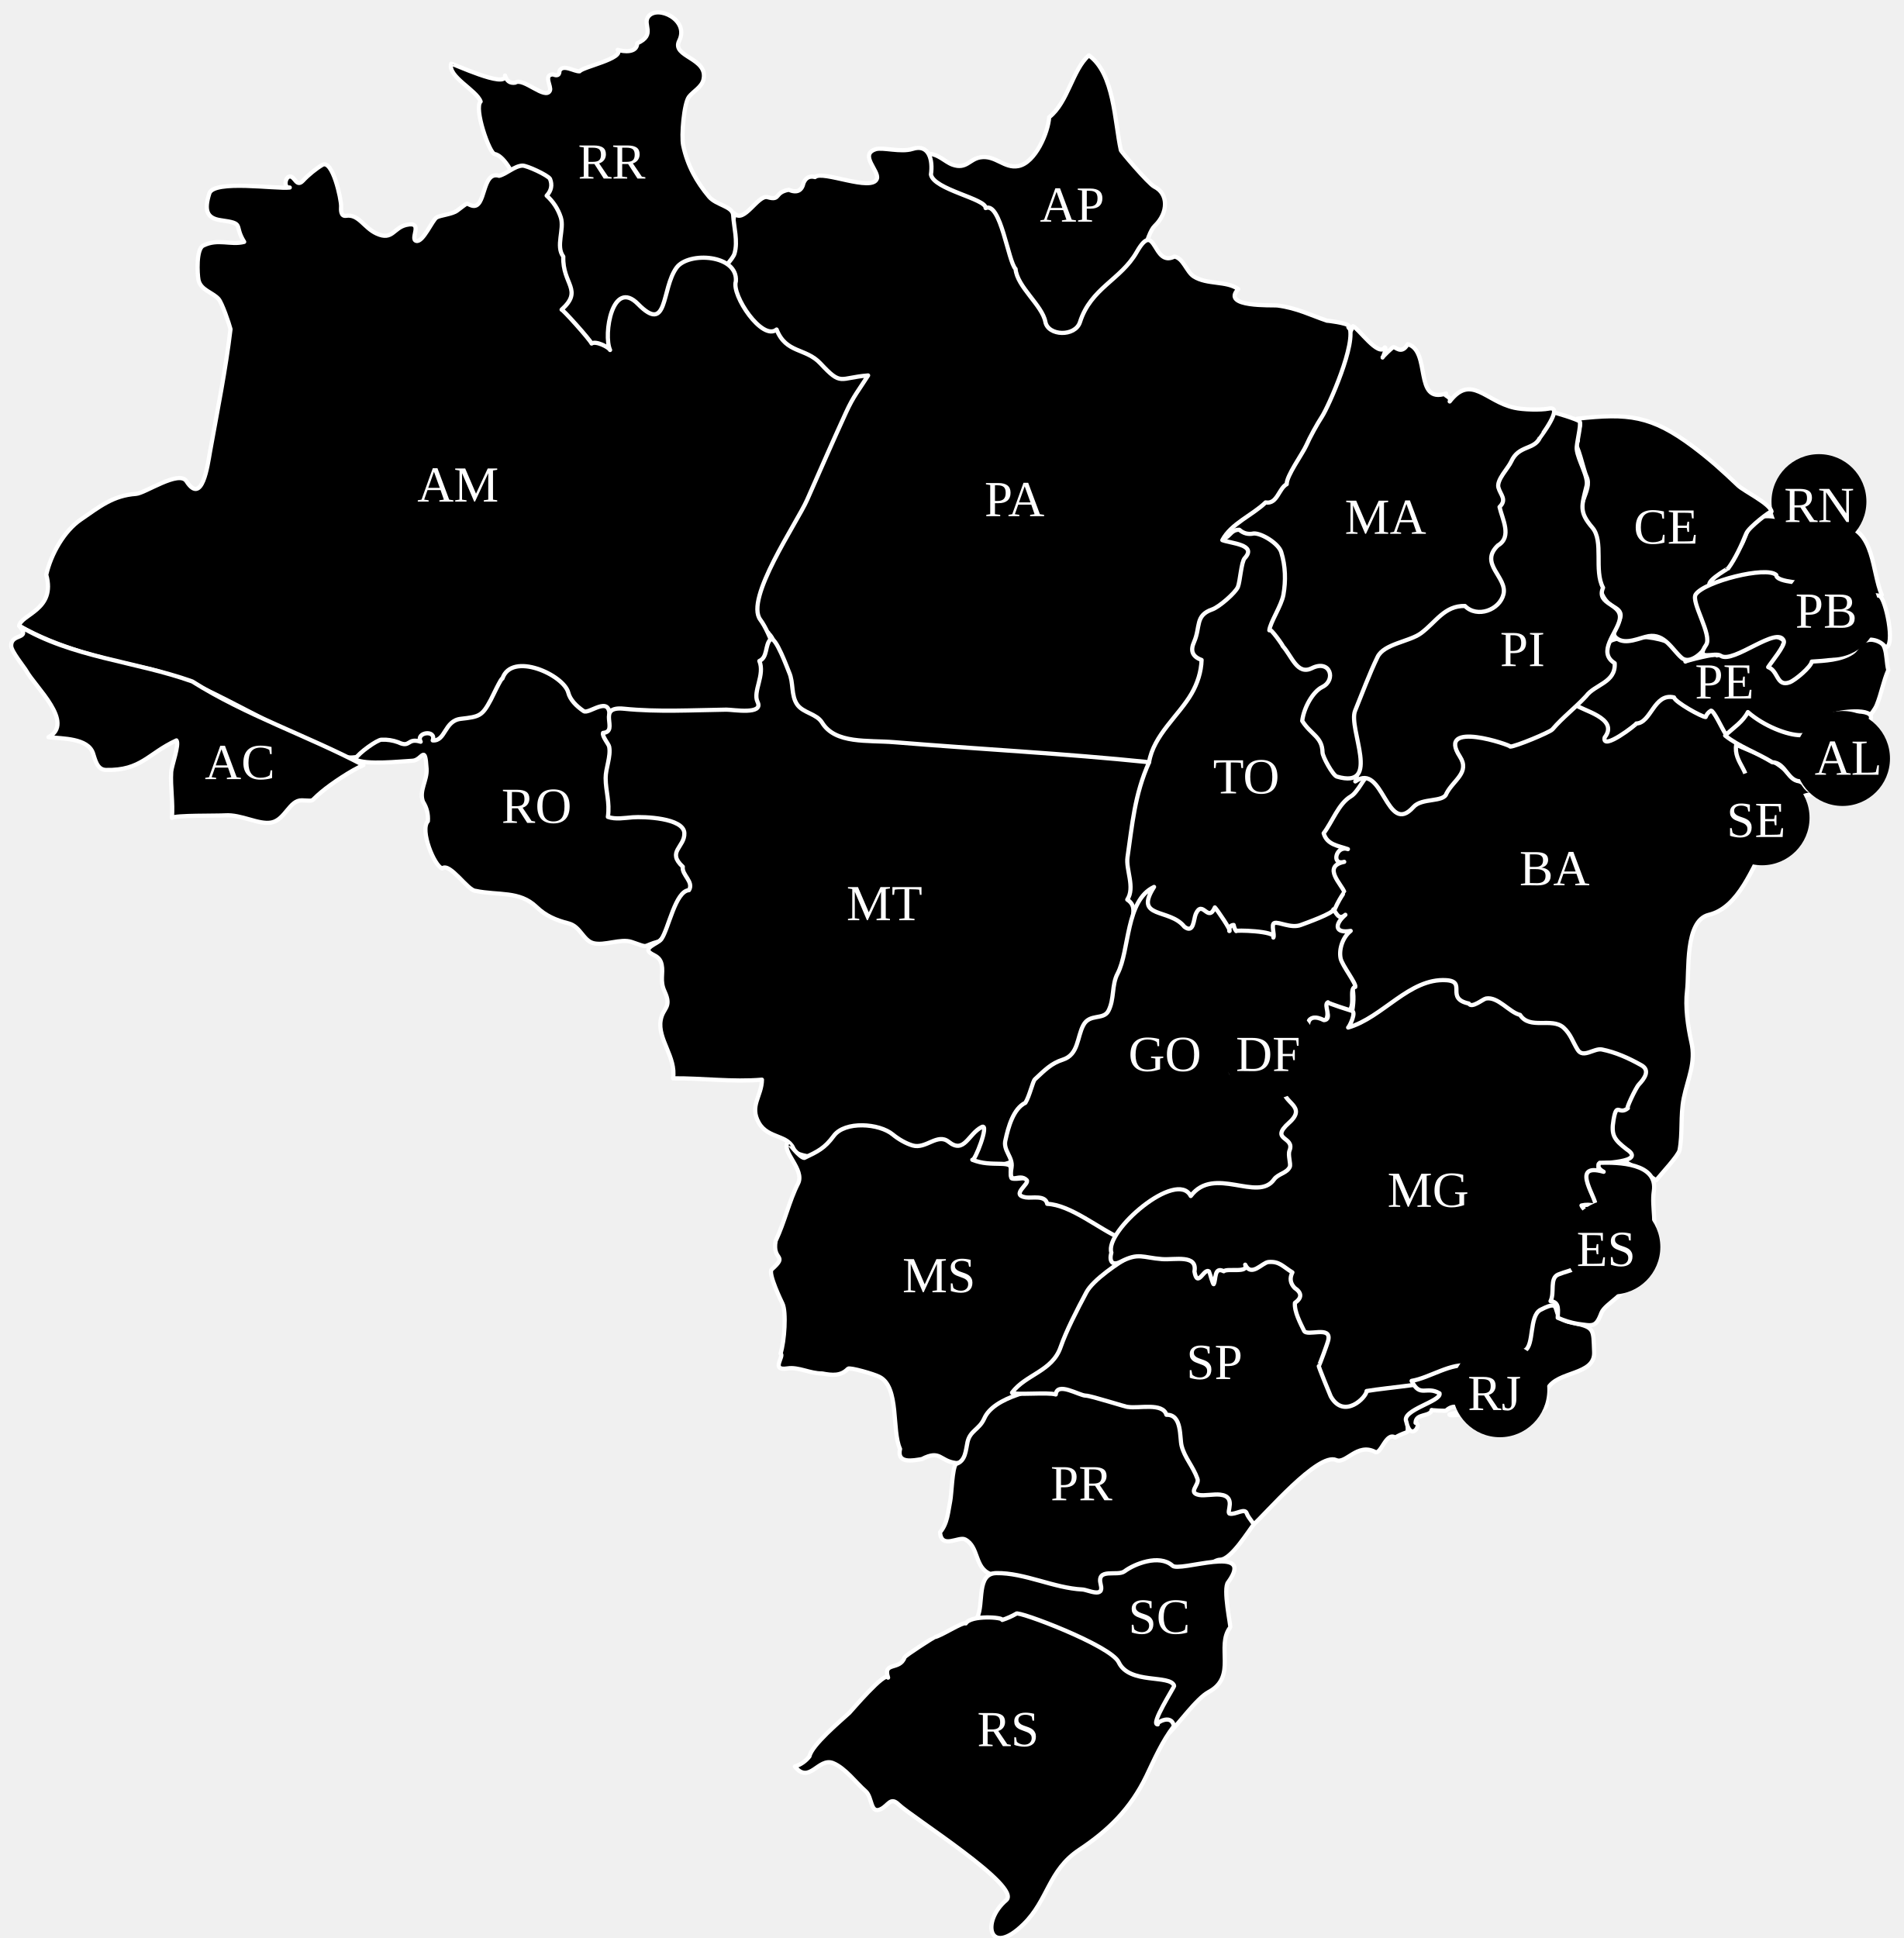
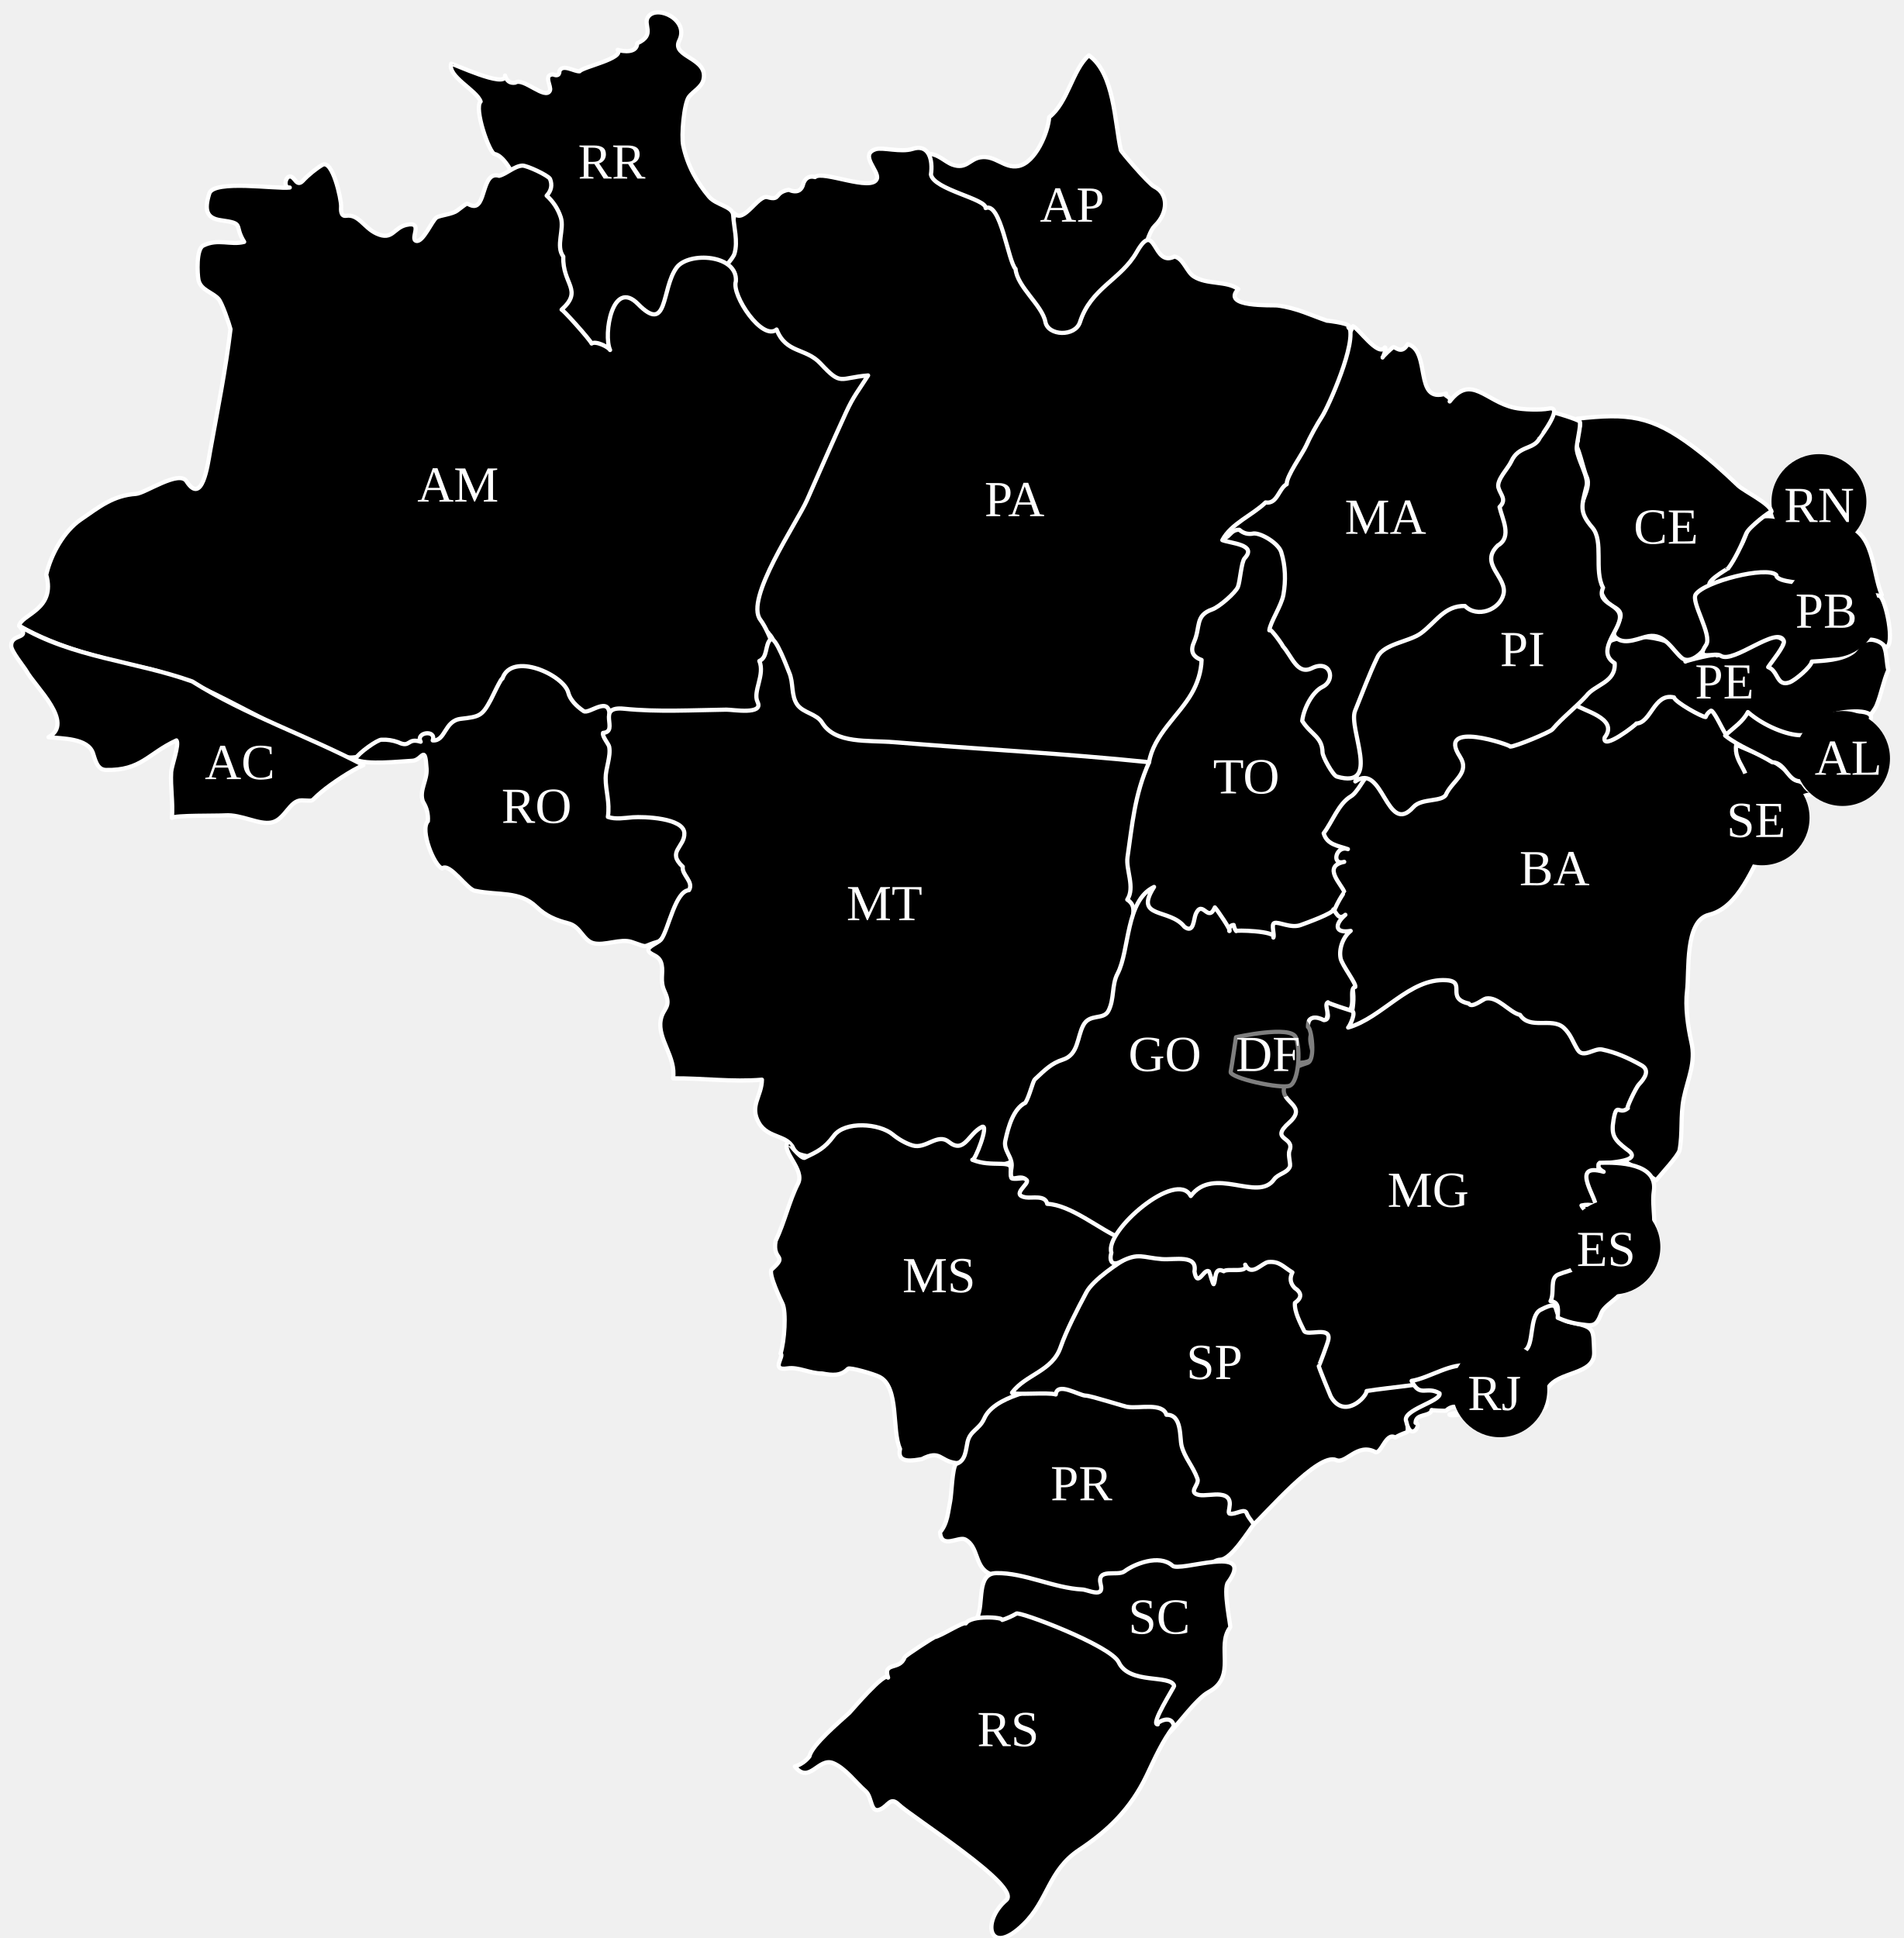
<svg xmlns="http://www.w3.org/2000/svg" id="svg-map" x="0px" y="0px" width="550px" height="560px" viewBox="0 0 450 460" enable-background="new 0 0 450 460" xml:space="preserve">
  <g>
    <a id="TO">
      <path id="Tocantins" stroke="#FFFFFF" stroke-width="1" stroke-linecap="round" stroke-linejoin="round" d="M289.558,235.641 c16.104,0.575,44.973-31.647,44.835-45.259c-0.136-13.612-17.227-58.446-22.349-66.088c-5.122-7.628-37.905,2.506-37.905,2.506 S234.852,233.695,289.558,235.641z" />
      <text transform="matrix(1 0 0 1 287.0137 188.3208)" fill="#FFFFFF">TO</text>
    </a>
    <a id="BA">
      <path stroke="#FFFFFF" stroke-width="1" stroke-linecap="round" stroke-linejoin="round" d="M313.276,197.775 c2.084-2.739,3.506-7.012,6.464-8.764c1.641-0.973,3.232-4.684,4.271-5.163c2.304-1.014,12.161-25.143,20.706-22.513 c1.095,0.342,29.881,3.478,32.153,7.532c2.246-0.506,17.582-8.804,25.829-4.999c9.172,4.246,11.225,20.679,11.2,20.843 c0.107,0.328-0.823,5.765-0.985,5.929c-1.15,1-5.258-0.807-4.22,2.138c1.317,3.751,5.094,10.583,9.97,6.613 c-3.669,6.574-6.846,16.022-13.966,17.747c-5.808,1.411-4.605,13.421-5.178,18.037c-0.465,3.75,0.192,8.448,1.014,12.117 c1.148,4.959-0.821,8.6-1.808,13.42c-0.822,4.162-0.219,8.299-0.987,12.297c-0.271,1.286-4.407,5.723-5.559,7.148 c-1.616-1.426-63.952-37.248-73.1-36.265c1.149-3.738,2.438-9.559-0.741-12.723c-8.625-8.572-0.135-19.335-0.162-19.432 c-0.546-1.725-5.396-6.079-0.026-7.175c-3.175,0.959-1.944-4.027,0.875-3.012C316.726,200.733,314.044,200.527,313.276,197.775z" />
      <text transform="matrix(1 0 0 1 359.7324 210.1221)" fill="#FFFFFF">BA</text>
    </a>
    <a id="SE">
      <path stroke="#FFFFFF" stroke-width="1" stroke-linecap="round" stroke-linejoin="round" d="M408.561,191.735 c0.521-1.505,2.465-0.725,3.533-0.794c2.273-0.164,0.494-2.738,1.095-3.778c2.026-3.793-2.738-5.999-1.998-10.408 c4.024,1.931,9.448,3.397,12.408,6.89c1.343,1.533,5.504,2.656,5.832,4.847c-6.822,0.384-6.901,8.819-11.942,11.572 C413.545,202.212,407.055,193.721,408.561,191.735z" />
      <path class="circle" d="M417.324,182.854c6.214,0,11.266,5.035,11.266,11.262c0,6.208-5.052,11.261-11.266,11.261 c-6.238,0-11.258-5.053-11.258-11.261C406.063,187.89,411.084,182.854,417.324,182.854z" />
      <text transform="matrix(1 0 0 1 408.9121 198.6689)" fill="#FFFFFF">SE</text>
    </a>
    <a id="PE">
      <path stroke="#FFFFFF" stroke-width="1" stroke-linecap="round" stroke-linejoin="round" d="M373.011,167.238 c2.709-0.795,6.218-14.106,8.325-15.106c4.136-1.986,17.255-1.437,17.8,4.903c-0.437-0.068,8.189-2.273,7.479-1.466 c1.7-0.711,10.518-4.723,12.599-4.82c0.274-0.013,4.603,0.905,3.068,2.315c-0.464,0.439,4.219,3.698,10.789,3.45 c4.66-0.176,5.179-3.436,8.627-4.409c5.89-1.67,4.737,3.698,5.589,6.943c-1.182,2.684-1.646,5.586-2.74,8.285 c-1.533,3.792-9.804,9.791-13.39,12.119c-7.287,4.778-21.802-4.067-22.762-5.67c-0.602-0.985-2.55-5.121-3.178-5.107 c-0.629,0.356-1.04,0.861-1.287,1.519c-0.904-0.013-7.256-3.533-7.502-4.655c-4.769-1.151-5.425,6.108-8.957,6.19 c0.219,0.108-8.244,6.681-7.506,3.314C383.556,170.4,374.241,168.566,373.011,167.238z" />
      <text transform="matrix(1 0 0 1 401.3984 165.8003)" fill="#FFFFFF">PE</text>
    </a>
    <a id="AL">
      <path stroke="#FFFFFF" stroke-width="1" stroke-linecap="round" stroke-linejoin="round" d="M413.953,169.018 c3.78,3.313,9.424,5.505,12.547,5.491c3.229-0.013,5.009-3.328,7.421-4.794c1.177-0.712,10.297-1.93,9.174,1.042 c-1.807,4.848-7.122,8.585-10.024,12.789c-2.792,2-3.423,7.093-6.354,1.864c-3.259,0.424-3.722-4.424-6.957-4.477 c-3.668-2.261-7.998-3.769-11.201-6.342C410.615,172.646,412.751,171.359,413.953,169.018z" />
      <path class="circle" d="M436.423,168.763c6.236,0,11.258,5.054,11.258,11.278c0,6.207-5.02,11.259-11.258,11.259 c-6.241,0-11.263-5.052-11.263-11.259C425.16,173.816,430.182,168.763,436.423,168.763z" />
      <text transform="matrix(1 0 0 1 429.7891 183.895)" fill="#FFFFFF">AL</text>
    </a>
    <a id="RN">
      <path stroke="#FFFFFF" stroke-width="1" stroke-linecap="round" stroke-linejoin="round" d="M404.698,138.795 c2.383-4.027,6.574-6.123,8.49-11.149c1.973-5.107,3.834-5.818,8.764-4.642c5.041,1.207,9.339,0.837,14.57,1.671 c7.534,1.193,6.848,10.968,9.206,16.516c-1.919,1.096-13.972,0.521-15.064-1.657c-1.041-2.067-2.904,7.107-5.094,7.3 c1.532-5.847-12.654,1.78-5.424-8.683c2.545-3.67-6.302-0.808-6.711,0.725C410.121,144.013,407.217,139.151,404.698,138.795z" />
      <path class="circle" d="M430.827,107.798c6.241,0,11.261,5.039,11.261,11.261c0,6.224-5.02,11.261-11.261,11.261 c-6.209,0-11.26-5.037-11.26-11.261C419.567,112.837,424.618,107.798,430.827,107.798z" />
      <text transform="matrix(1 0 0 1 422.541 123.9009)" fill="#FFFFFF">RN</text>
    </a>
    <a id="CE">
      <path stroke="#FFFFFF" stroke-width="1" stroke-linecap="round" stroke-linejoin="round" d="M372.379,104.409 c0.437-1.368,2.961-3.627,1.043-5.025c12.106-1.328,17.581-0.849,27.66,6.723c4.026,3.054,6.822,5.574,10.571,9.147 c1.317,1.273,7.614,4.313,7.914,6.164c-0.054-0.316-5.396,3.696-5.997,5.217c-1.066,2.684-2.659,6.093-4.3,8.298 c0.025-0.055-6.903,3.957-3.532,4.217c-4.41,3.821-1.015,8.135-0.797,11.517c0.196,2.767-4.38,7.587-6.765,5.422 c-2.244-1.999-3.998-5.711-7.779-5.094c-1.998,0.329-5.476,2.189-7.612,0.479c-2.52-2.054,3.669-5.162-0.545-7.354 c-6.987-3.615-1.264-15.393-6.684-20.239c-3.504-3.136,1.753-7.313,0.109-10.749C374.952,111.68,373.694,105.244,372.379,104.409 C373.035,102.314,374.815,105.971,372.379,104.409z" />
      <text transform="matrix(1 0 0 1 386.8379 129.0347)" fill="#FFFFFF">CE</text>
    </a>
    <a id="PI">
      <path stroke="#FFFFFF" stroke-width="1" stroke-linecap="round" stroke-linejoin="round" d="M320.781,185.478 c2.465-5.149-7.505-20.801-7.505-20.801s47.354-65.868,54.285-66.841c0.299-0.042,6.243,1.768,6.463,2.219 c0.438,0.863-0.821,5.244-0.685,6.587c0.275,2.629,2.879,6.587,2.328,8.684c-1.15,4.736-1.863,6.134,1.369,9.901 c2.794,3.245,0.325,10.16,2.544,14.269c-1.778,4.23,4.768,3.656,3.943,7.613c-0.655,3.163-5.424,7.655-1.176,10.312 c0.274,4.642-4.685,4.983-6.79,7.818c-2.631,2.835-5.535,5.013-7.999,7.888c-0.55,0.671-8.821,4.096-9.998,4.082 c0.302-0.301-17.665-6.449-11.967,2.354c2.463,3.808-1.505,5.56-3.177,8.778c-0.633,2.164-5.836,0.958-7.836,3.205 C328.176,198.748,327.409,180.727,320.781,185.478z" />
      <text transform="matrix(1 0 0 1 355.127 158.1045)" fill="#FFFFFF">PI</text>
    </a>
    <a id="MA">
      <path stroke="#FFFFFF" stroke-width="1" stroke-linecap="round" stroke-linejoin="round" d="M288.845,127.827 c4.108-2.726,31.195-48.985,31.386-50.395c1.235,0.397,6.084,7.435,7.562,5.025c0.493,0.013-0.328,2.15-0.547,2.396 c-0.054-0.135,2.189-2.286,2.52-2.436c0.521-0.233,1.948,1.903,3.451-0.726c5.642,1.575,1.314,14.31,9.121,11.694 c-1.147,0.384,1.452,0.74,0.848,1.905c5.095-6.587,8.488-0.027,15.337,1.491c2.025,0.466,6.243,0.575,8.162,0.207 c3.808-0.823-2.082,6.847-2.082,6.887c-1.369,2.986-5.041,1.713-6.818,5.683c-0.684,1.549-3.506,4.327-3.042,6.148 c0.494,1.781,2.081,2.863,0.274,4.629c0.603,2.793,3.066,7.109-0.385,9.12c-4.601,4.383,2.304,7.52,1.316,11.598 c-0.9,3.726-6.244,5.725-9.147,2.78c-4.847-0.11-6.872,3.821-10.406,6.45c-2.74,2.041-8.793,2.493-10.327,5.642 c-1.918,3.929-3.699,8.763-5.341,12.79c-1.699,4.204,6.383,18.762-4.328,15.611c-0.932-0.273-3.396-4.725-3.396-5.738 c-0.081-3.739-2.738-4.176-4.821-7.477c0.356-3.025,2.466-6.929,4.766-8.052c3.342-1.63,1.919-6.629-2.466-4.465 c-3.505,1.726-4.709-2.794-6.958-5.287c0.548,0.59-3.064-4.696-3.146-3.697c0.19-1.89,2.876-5.833,3.341-8.448 c0.575-3.259,0.52-6.764-0.521-10.105c-0.63-2.068-4.656-4.521-6.518-4.437c-1.289,0.287-2.443,0-3.427-0.878 C290.983,125.675,290.983,128.044,288.845,127.827z" />
      <text transform="matrix(1 0 0 1 318.2754 126.7036)" fill="#FFFFFF">MA</text>
    </a>
    <a id="AP">
      <path stroke="#FFFFFF" stroke-width="1" stroke-linecap="round" stroke-linejoin="round" d="M225.198,39.089 c3.274,1.165,3.985-1.315,6.572-1.74c3.616-0.603,5.683,2.725,9.037,2.067c4.055-0.78,7.093-8.025,7.314-11.598 c4.492-3.534,5.503-11.258,9.42-14.68c6.055,4.258,6.11,15.788,7.589,22.485c-0.164,0.083,6.57,7.998,7.944,8.682 c3.396,1.657,3.366,6.203,0.078,9.34c-3.777,3.587-7.449,34.275-7.449,34.275h-46.489c0,0,0.932-50.366,0-51.449 C221.814,36.458,223.334,38.417,225.198,39.089z" />
      <text transform="matrix(1 0 0 1 245.9023 52.6099)" fill="#FFFFFF">AP</text>
    </a>
    <a id="PA">
      <path stroke="#FFFFFF" stroke-width="1" stroke-linecap="round" stroke-linejoin="round" d="M173.378,50.619 c2.259,2.63,5.629-4.478,7.901-3.82c3.19,0.918,1.478-1.108,5.026-1.752c1.931,0.806,3.096,0.273,3.519-1.631 c0.535-1.26,1.453-1.726,2.725-1.384c1.768-1.684,13.558,3.603,14.68,0.384c0.629-1.821-4.287-5.709-0.302-6.997 c1.643-0.533,6.012,0.808,8.75-0.068c3.986-1.288,4.876,2.684,4.382,6.066c0.631,3.587,13.145,5.766,12.982,7.97 c3.589-1.518,5.354,12.763,7.105,14.447c0.357,4.26,6.304,8.585,7.07,12.544c0.628,3.396,7.065,3.616,8.213,0.095 c2.578-8.133,9.696-10.022,13.475-16.651c4.603-8.038,3.725,3.752,8.955,1.067c2.11,0.411,2.876,3.629,4.574,4.724 c3.18,2.027,7.779,0.974,10.572,3.013c-4.192,4.382,8.188,3.752,9.231,3.875c4.682,0.575,8.104,2.383,11.855,3.629 c-0.164-0.069,4.792,0.52,5.178,1.245c2.026,3.767-4.904,19.214-6.382,21.486c-1.121,1.713-2.932,4.985-3.727,6.834 c-0.902,2.026-4.764,7.313-4.655,9.229c-1.888,0.972-2.248,4.835-5.012,4.328c-3.096,3.026-8.187,4.999-10.27,8.956 c2.057,0.781,8.325,1.041,5.311,4.272c-0.821,0.877-1.094,5.533-1.615,6.833c-0.575,1.384-4.464,4.779-6.108,5.34 c-4.107,1.426-2.736,4.135-4.271,7.655c-0.933,2.054-0.546,3.491,1.756,4.339c-0.083,2.835-0.988,5.575-2.385,7.998 c-3.041,5.245-9.009,9.818-10.079,16.27c-3.261,3.408-87.066-1.22-87.464-2.644c-1.423-5.012,1.508-24.006-2.808-27.88 c-0.19-2.082-29.893-6.299-30.714-8.081C150.016,140.479,173.173,58.561,173.378,50.619z M319.139,77.664 C319.302,76.912,319.74,78.76,319.139,77.664z" />
      <text transform="matrix(1 0 0 1 232.7725 122.5137)" fill="#FFFFFF">PA</text>
    </a>
    <a id="RR">
      <path stroke="#FFFFFF" stroke-width="1" stroke-linecap="round" stroke-linejoin="round" d="M113.18,24.107 c-0.972-2.753-7.861-5.889-6.999-8.984c0.068-0.232,13.229,6.053,12.79,2.808c0.398,1.329,1.219,1.889,2.439,1.685 c1.889-1.301,7.148,4.204,8.216,1.889c0.438-0.959-1.657-3.753,0.74-3.848c1.026,0.438,1.534,0.164,1.52-0.822 c0.835-1.752,3.575,0.219,4.793,0.083c0.767-1.056,10.625-3.026,9.037-5.094c1.37,0.438,4.574,0.808,4.63-1.547 c4.546-2.054,1.15-4.409,2.644-6.354c2.177-2.82,9.791,0.809,7.327,5.738c-1.972,3.93,7.121,4.027,5.724,9.366 c-0.452,1.686-2.479,2.724-3.423,3.971c-1.179,1.546-1.836,9.243-1.356,11.53c1.041,4.889,3.231,8.695,6.134,12.16 c1.712,2.027,5.614,2.261,5.724,4.369c0.164,2.945,1.165,6.177,0.329,9.092c-1.547,5.424-36.618,30.471-36.618,30.471 s-12.517-52.736-20.335-54.063C115.261,36.417,111.523,25.682,113.18,24.107z" />
      <text transform="matrix(1 0 0 1 136.2939 42.3862)" fill="#FFFFFF">RR</text>
    </a>
    <a id="AM">
      <path stroke="#FFFFFF" stroke-width="1" stroke-linecap="round" stroke-linejoin="round" d="M10.078,136.412 c1.15-4.972,4.258-10.394,8.215-13.105c4.41-3.027,7.656-5.71,13.105-6.082c2.165-0.149,10.216-5.75,11.983-2.984 c3.711,5.765,4.998-3.739,5.574-7.025c1.726-9.667,3.697-19.322,4.86-29.086c-0.342-1.356-2.013-6.231-2.833-7.163 c-1.453-1.616-4.287-2.122-4.768-4.544c-0.272-1.452-0.574-7.258,1.109-8.121c3.494-1.768,6.547-0.042,9.737-0.89 c-2.561-4.053,0.302-4.327-5.532-5.135c-3.438-0.466-3.971-2.466-2.738-6.368c1.053-3.3,15.898-1,19.088-1.396 c-1.534,0.178-1.11-2.479-0.042-2.616c1.274-0.165,1.576,2.684,3.165,0.998c1.286-1.395,3.189-2.915,4.6-3.751 c2.438-1.45,4.533,8.217,4.465,9.833c-0.041,0.78-0.137,2.438,1.177,2.246c3.012-0.466,4.219,2.849,7.273,4.231 c3.778,1.713,3.929-1.355,7.023-2.068c4.301-0.985,0.711,3.396,2.383,3.793c1.589,0.385,3.806-4.969,4.821-5.572 c0.93-0.533,3.725-0.753,4.846-1.602c3.013-2.245,1.933-1.686,3.492-1.206c3.478,1.041,2.233-8.367,6.491-7.066 c1.822-0.466,3.643-2.34,5.533-2.423c1.041-0.043,6.066,2.287,6.544,3.147c0.589,1.465,0.316,2.795-0.793,3.986 c1.575,1.425,2.698,3.149,3.355,5.162c0.904,2.862-1.286,6.807,0.588,9.299c-0.22,6.655,4.808,7.887-0.396,12.597 c0.192-0.178,6.711,7.067,7.121,8.039c0.971-0.711,4.066,0.849,4.381,1.535c-1.658-3.629,0.547-17.09,6.628-10.915 c7.203,7.327,5.491-3.615,9.148-8.627c2.834-3.875,14.597-3.136,14.077,3.246c-1.082,3.273,6.271,14.256,9.667,11.436 c2.26,5.737,6.889,4.285,10.407,8.051c5.094,5.464,4.37,3.396,11.313,2.848c-2.259,3.602-3.425,4.808-5.272,8.86 c-3.149,6.862-6.15,13.776-9.204,20.678c-2.437,5.505-14.843,23.471-11.105,28.442c4.806,6.395,9.339,30.183,11.324,29.934 c-6.162-0.26-48.079-10.625-51.652-8.105c-1.453,1.013-53.626,10.503-55.9,10.819c-6.369,0.875-18.09-7.272-23.719-10.136 c-8.601-4.381-16.61-8.981-26.088-11.05c-10.282-2.259-20.635-4.793-29.878-10.011C4.121,145.766,12.433,144.779,10.078,136.412z" />
      <text transform="matrix(1 0 0 1 98.1406 119.0591)" fill="#FFFFFF">AM</text>
    </a>
    <a id="AC">
      <path stroke="#FFFFFF" stroke-width="1" stroke-linecap="round" stroke-linejoin="round" d="M3.656,148.545 c12.557,7.544,27.524,8.367,41.082,13.2c12.802,8.065,27.278,12.845,40.616,19.872c-2.834,1.205-7.587,4.382-9.983,6.395 c-2.93,2.45-1.3,2.04-4.628,1.957c-2.93-0.069-3.957,4.615-7.203,5.259c-2.999,0.603-7.161-1.958-10.995-1.697 c-1.905,0.136-11.969-0.056-12.64,0.603c0.313-3.642-0.385-7.299-0.165-10.941c0.096-1.439,1.998-6.533,1.245-7.451 c-6.82,3.149-8.339,7.19-16.733,7.013c-2.136-0.042-2.562-2.492-3.081-4.001c-1.247-3.572-7.218-3.422-10.559-3.778 c6.299-3.41-3.107-11.9-5.216-15.679c-0.52-0.918-3.588-4.655-3.629-5.957C1.642,150.174,6.612,151.968,3.656,148.545z" />
      <text transform="matrix(1 0 0 1 47.7017 184.9355)" fill="#FFFFFF">AC</text>
    </a>
    <a id="RO">
      <path stroke="#FFFFFF" stroke-width="1" stroke-linecap="round" stroke-linejoin="round" d="M83.34,180.232 c0.931-1.574,5.341-4.668,6.312-4.656c1.355-0.067,2.671,0.138,3.958,0.603c3.012,1.44,2.039-1.135,5.341-0.123 c-1.274-2.287,3.793-2.943,2.86-0.315c3.068,0.247,2.725-4.683,6.668-5.12c4.438-0.508,5.054-0.646,7.122-4.534 c0.135-0.246,2.628-5.519,2.752-5.025c2.191-6.491,14.585-0.878,15.638,3.355c0.397,1.615,1.834,3.137,3.642,4.369 c1.246,0.862,6.327-3.999,6.134,1.314c-0.78,1.274,26.663,7.656,30.005,19.282c3.82,13.338-16.421,32.167-18.173,34.043 c-4.464,1.191-2.039,1.726-6.6,0.15c-2.574-0.875-6.422,0.986-9.08,0.289c-2.409-0.645-3.041-3.957-5.86-4.683 c-3.055-0.78-5.423-1.795-7.654-3.93c-4.041-3.876-8.983-2.645-14.475-3.808c-1.835-0.083-6.053-6.779-7.874-5.327 c-1.821-0.438-5.381-9.094-3.397-11.204c0.124-1.67-0.26-3.204-1.163-4.627c-0.986-2.644,1.041-5.026,0.863-7.806 c-0.384-6.081-1.028-1.986-3.382-1.903C94.336,180.686,85.957,181.671,83.34,180.232z" />
      <text transform="matrix(1 0 0 1 118.1299 195.3193)" fill="#FFFFFF">RO</text>
    </a>
    <a id="MT">
      <path stroke="#FFFFFF" stroke-width="1" stroke-linecap="round" stroke-linejoin="round" d="M142.237,173.962 c4-0.316-1.888-6.452,5-5.738c7.914,0.808,16.295,0.328,24.279,0.218c1.629-0.013,8.902,1.288,7.395-1.833 c-1.192-2.453,1.821-6.425,0.425-9.725c2.027-0.864,1.289-3.807,2.629-5.107c1.151-1.123,4.176,7.244,4.436,7.819 c1.097,2.451,0.398,5.478,1.932,7.654c1.41,1.987,4.574,2.136,5.889,4.259c3.136,5.136,10.845,4.137,17.13,4.657 c20.159,1.656,40.356,2.669,60.486,4.752c-3.48,7.763-3.999,14.912-5.122,22.552c-0.437,2.972,1.863,7.163-0.056,10.065 c1.945,1.287,1.346,2.753,1.424,4.409c1.151,25.129-20.429,60.186-33.548,58.569c-10.914-1.369-45.3,0.058-46.928-3.396 c-1.165-3.944-6.136-2.658-8.395-6.603c-2.301-4.051,0.684-6.299,0.737-10.242c-6.997,0.603-14.09-0.384-21.102-0.324 c0.793-5.016-3.725-9.288-2.929-13.809c0.519-3.025,2.726-2.916,0.932-6.79c-1.206-2.589-0.261-4.247-0.699-6.382 c-0.289-1.385-1.042-1.876-2.124-2.424c-2.931-1.493,1.246-2.48,2.056-3.644c1.726-2.465,3.299-11.394,6.545-11.612 c1.219-1.999-1.781-3.643-1.465-5.56c-3.902-3.588,0.506-4.643,0.369-7.984c-0.151-3.627-9.654-3.944-12.256-3.751 c-1.821,0.137-4.109,0.562-5.888-0.094c0.493-3.521-0.521-6.054-0.535-9.217c-0.014-2.286,1.288-5.177,0.835-7.45 C143.581,176.618,141.937,174.714,142.237,173.962z" />
      <text transform="matrix(1 0 0 1 200.0244 218.4175)" fill="#FFFFFF">MT</text>
    </a>
    <a id="MS">
      <path stroke="#FFFFFF" stroke-width="1" stroke-linecap="round" stroke-linejoin="round" d="M183.198,294.536 c2.136-4.464,3.177-9.394,5.312-13.61c1.712-3.344-4.067-7.587-2.423-9.807c0.027-0.026,2.738,3.641,3.917,3.725 c3.204-1.534,4.807-2.272,6.984-5.228c2.615-3.59,10.832-3.014,14.051-0.305c1.259,1.041,3.068,2.107,4.668,2.574 c3.163,0.934,5.889-3.013,8.559-0.873c3.724,2.982,4.626-1.862,7.86-3.509c1.945-1.012-1.768,8.465-2.244,7.781 c2.463,0.959,4.285,0.901,6.82,0.959c3.504,0.081,1.805,1.205,2.436,3.339c0.466,1.564,28.948-5.997,29.416,0.578 c0.302,3.837-0.987,61.813-0.987,61.813s-39.532,5.533-41.602,5.286c-3.889-0.492-3.587-3.231-8.063-0.933 c-2.028,0.329-6.012,1.205-5.177-2.409c-2.013-4.354-0.111-14.625-4.849-17.088c-1.206-0.659-7.092-2.36-7.504-1.945 c-1.699,1.777-3.739,1.562-6.121,1.121c-2.904,0.027-5.629-1.614-8.243-1.203c-4.178,0.656-0.603-2.986-1.645-3.535 c0.932-2.847,1.411-9.912,0.453-11.856c-0.165-0.331-3.52-7.232-2.547-8.108C186.306,297.688,182.334,299.415,183.198,294.536z" />
      <text transform="matrix(1 0 0 1 213.2939 306.7236)" fill="#FFFFFF">MS</text>
    </a>
    <a id="GO">
      <path stroke="#FFFFFF" stroke-width="1" stroke-linecap="round" stroke-linejoin="round" d="M237.768,270.519 c0.628-2.904,1.835-7.396,4.709-8.766c1.015-1.644,1.754-5.147,2.275-5.586c2.408-2.247,3.889-3.783,6.63-4.656 c3.723-1.205,3.338-5.342,4.846-8.165c1.504-2.845,4.736-1.15,5.942-3.382c1.479-2.834,0.741-6.161,2.189-8.874 c2.902-5.531,1.862-17.363,8.656-20.567c-4.878,7.641,3.698,4.971,7.201,9.449c2.273,1.738,2.164-1.822,2.71-3.055 c1.618-3.533,2.878,2.247,4.52-1.533c0.413,0.37,4.136,5.765,3.427,5.601c-0.029-0.931,0.326-1.408,1.037-1.438 c0.108,0.534,0.274,1.013,0.602,1.452c-0.602-0.261,9.697-0.095,8.82,1.534c0.36-0.657-0.602-3.11,0.221-3.438 c1.039-0.411,3.971,1.368,6.351,0.438c1.045-0.397,7.889-2.807,7.671-3.683c0.767,0.905,1.262,2.67,2.85,1.286 c-2.632,2.274-2.576,4.466,1.258,3.821c-1.861,1.438-2.846,4.341-2.382,6.547c0.357,1.643,3.752,5.973,3.478,6.751 c-1.78,0.315,0.602,5.438-2.325,6.078c-3.181,0.701-3.973-5.53-4.3,0.688c-0.164,1.48-1.097,1.67-2.768,0.576 c-3.288,0.327-0.549,2.19-1.121,3.888c-0.988,2.902,2.792,6.437-2.411,6.764c-3.586,0.219-2.682,1.341-2.682-2.739 c-0.028-4.573-12.054-3.643-10.218,0.521c-4.901,6.355,12.05-0.326,9.668,6.355c-1.313,3.752,15.83,28.211,10.406,25.416 c-1.944-0.986-50.804,10.271-49.982,12.105c-5.012-2.136-11.804-7.941-17.391-8.162c-0.438-2.189-3.618-1.284-5.095-1.533 c-3.724-0.604,1.04-3.231,0.22-4.109c-1.89-1.916-4.382,1.756-3.588-3.012C239.602,274.627,237.055,273.038,237.768,270.519z" />
      <text transform="matrix(1 0 0 1 266.9111 254.2139)" fill="#FFFFFF">GO</text>
    </a>
    <a id="PR">
      <path stroke="#FFFFFF" stroke-width="1" stroke-linecap="round" stroke-linejoin="round" d="M222.225,363.694 c1.807-2.138,1.889-4.881,2.424-7.479c0.301-1.453,0.465-7.86,1.369-8.736c2.3-0.684,2.3-3.315,2.726-5.204 c0.616-2.738,2.821-2.958,3.984-5.616c4.369-9.91,38.947-9.529,46.476-9.227c4.658,0.193,15.775,34.563,17.916,33.794 c-1.728,2.19-5.754,8.929-8.41,8.984c-4.054,0.057-14.215,14.68-14.215,14.68s-37.329-12.05-40.287-11.285 c-3.875-1.449-2.698-6.491-6.054-8.216C226.663,364.623,222.498,367.8,222.225,363.694z" />
      <text transform="matrix(1 0 0 1 248.4453 356.1045)" fill="#FFFFFF">PR</text>
    </a>
    <a id="SC">
      <path stroke="#FFFFFF" stroke-width="1" stroke-linecap="round" stroke-linejoin="round" d="M231.029,383.959 c1.669-3.338-0.284-10.516,4.573-10.569c6.631-0.109,13.639,3.559,20.402,3.888c1.317,0.055,5.231,2.163,4.357-1.15 c-1.095-4.164,3.945-1.863,5.67-3.179c2.274-1.724,8.187-4.106,11.311-1.367c1.423,1.809,20.05-5.395,13.284,3.946 c-1.368,1.395,0.713,10.789,0.466,10.734c-3.449,4.438,1.726,11.666-5.096,15.334c-2.901,1.536-7.284,7.779-9.64,9.995 C276.085,411.866,233.534,382.918,231.029,383.959z" />
      <text transform="matrix(1 0 0 1 266.9111 387.7646)" fill="#FFFFFF">SC</text>
    </a>
    <a id="RS">
      <path stroke="#FFFFFF" stroke-width="1" stroke-linecap="round" stroke-linejoin="round" d="M191.236,416.881 c0.52-2.684,7.38-8.409,9.477-10.351c0.37-0.359,8.599-10.08,9.174-8.329c-1.301-3.89,2.781-1.589,3.917-4.819 c0.26-0.521,7.04-4.821,7.109-4.795c1.436-0.191,6.721-3.695,7.421-3.257c1.204-2.028,8.927-1.479,8.653-0.824 c1.165-0.38,2.284-0.877,3.326-1.479c0.221-0.821,22.459,7.533,24.319,11.531c2.523,5.34,12.217,2.822,13.15,5.563 c0.106,0.275-5.809,9.339-3.89,9.173c-0.985,0.08,3.204-2.875,3.834,0.409c-2.793,3.619-4.6,7.834-6.571,11.944 c-3.696,7.614-8.872,12.765-15.886,17.42c-7.394,4.902-7.339,11.941-13.257,17.693c-8.091,7.942-10.159-0.574-4.08-5.752 c3.806-3.231-22.527-19.746-25.578-22.732c-1.918-1.862-2.384,0.274-4.219,1.15c-2.547,1.205-1.917-2.822-3.588-4.273 c-2.3-1.999-4.793-5.479-7.737-6.68c-3.478-1.367-5.615,5.145-9.052,0.821C189.168,418.854,190.332,418.032,191.236,416.881z" />
      <text transform="matrix(1 0 0 1 231.0313 414.4658)" fill="#FFFFFF">RS</text>
    </a>
    <a id="SP">
      <path stroke="#FFFFFF" stroke-width="1" stroke-linecap="round" stroke-linejoin="round" d="M239.3,330.554 c3.26-4.356,9.56-5.039,11.531-10.792c1.369-3.942,3.889-8.818,6.135-13.036c1.561-2.957,7.749-7.121,10.517-8.65 c0.383-0.196,32.974-6.138,42.234-1.701c20.265,9.724,26.017,33.879,27.854,33.304c4.408-1.425,5.34,3.778,2.106,4.49 c-1.754,0.413-6.519,1.479-6.49,3.399c0.027,3.448,0.521,1.615-2.931,3.639c-2.189-1.42-3.34,4.111-4.763,3.426 c-4.271-2.244-6.958,2.96-9.258,1.918c-4.271-1.918-16.98,13.092-19.638,15.336c0.245-0.218-1.148-1.479-1.587-2.685 c-0.466-1.369-2.658,0.385-4.025,0.082c-0.986-0.192,1.751-4.079-2.303-4.52c-1.369-0.164-3.753,0.303-4.929,0.084 c-2.903-0.547,0.108-2.41-0.439-3.862c-1.067-2.986-3.013-4.931-3.751-7.779c-0.52-1.945,0.165-7.531-3.615-7.395 c-0.848-2.956-6.628-1.451-9.066-1.862c-0.162,0.163-8.846-2.684-10.079-2.684c-1.616-0.029-6.791-3.396-7.121-0.274 C247.982,330.386,239.876,331.21,239.3,330.554z" />
      <text transform="matrix(1 0 0 1 280.6816 327.3193)" fill="#FFFFFF">SP</text>
    </a>
    <a id="MG">
      <path stroke="#FFFFFF" stroke-width="1" stroke-linecap="round" stroke-linejoin="round" d="M262.881,297.305 c-1.696-5.094,15.531-19.882,18.844-13.421c5.531-7.367,15.886,1.588,19.773-3.944c0.988-1.367,3.015-1.453,3.725-2.957 c0.326-0.711-0.493-2.793-0.056-3.888c1.369-3.398-4.873-2.355-0.109-6.603c4.547-4.053-1.917-4.739-1.204-8.186 c0.957-4.604,1.807-4.713,5.613-6.027c1.943-0.688,0.906-8.272,0.083-8.52c-0.108-2.699,1.974-2.546,3.782-1.617 c2.188-0.135-0.276-3.695,0.957-4.243c-0.357,0.151,5.559,1.999,5.724,2.055c0.986,0.358-0.52,3.534-0.931,3.943 c8.217-2.355,14.514-11.789,23.279-11.242c4.983,0.316-0.327,4.339,5.367,5.544c0.684,1.234,3.34-1.054,4.054-1.189 c2.876-0.536,5.53,3.284,8.106,3.886c2.301,3.578,7.503,0.537,10.298,3.001c1.755,1.589,2.188,3.397,3.396,5.313 c1.314,2.052,3.86-0.465,5.726-0.109c3.257,0.656,6.326,2.026,9.338,3.723c2.19,1.205,0.768,3.179-0.548,4.573 c-0.765,0.796-3.259,6.165-2.627,5.643c-2.138,1.781-2.628-1.669-3.397,2.764c-0.628,3.674,0.164,4.714,3.149,7.015 c4.901,3.229-6.765,3.12-6.71,3.504c0.22,0.601-2.846,41.96-3.835,42.179c-6.737,1.562-14.513,5.311-21.744,7.012 c-12.736,2.985-24.295,3.778-29.471,4.656c0,1.452-5.367,6.872-8.518,1.259c0,0-3.041-7.285-2.821-7.229 c0.105-0.027,2.138-5.506,2.244-6.137c0.768-3.504-5.042-0.765-5.749-2.188c-0.878-1.81-2.358-4.576-2.166-6.628 c1.699-1.205,1.672-2.383-0.08-3.562c-1.04-1.095-1.205-2.303-0.521-3.672c-2.329-1.424-3.065-2.683-5.698-2.462 c-1.479,0.138-4.055,3.668-5.506,0.629c0.878,2.108-4.188,0.769-5.094,1.56c-2.354-1.202-1.779,2.028-2.384,3.069 c-0.137,0.22-1.014-2.904-1.065-2.961c-1.149-1.175-2.767,4.165-3.505-0.055c0.766-4.105-4.657-2.709-7.67-2.93 c-4.708-0.353-5.53-1.613-9.858,0.631C262.993,300.562,262.336,299.274,262.881,297.305z" />
      <text transform="matrix(1 0 0 1 328.4063 286.4561)" fill="#FFFFFF">MG</text>
    </a>
    <a id="RJ">
      <path stroke="#FFFFFF" stroke-width="1" stroke-linecap="round" stroke-linejoin="round" d="M332.886,337.429 c-1.26-2.768,8.409-4.795,7.89-6.71c-3.177-1.864-4.602,1.148-6.63-2.959c4.274-0.686,9.533-4.49,13.831-3.562 c0.548-0.219,4.902-1.753,4.96,0.167c2.546-1.566,5.479-2.412,8.105-3.837c2.246-1.206,0.932-8.218,3.725-9.643 c6.054-3.123,1.398,1.836,7.066,2.959c5.888,1.205,5.395,1.48,5.641,7.067c0.247,5.642-8.763,4.381-11.063,8.764 c-1.039,1.999,1.698,5.368-3.368,4.903c-4.188-0.413-10.628,2.355-9.285-3.18c-1.039-0.08-1.861,0.301-2.464,1.124 c0,0,0.105,2.767-0.74,2.741c-0.766-0.056-7.643,1.094-7.449,0.463c1.398-0.359,2.708-0.684,4.135-0.794 c-1.667-0.713-2.957-1.839-4.901-0.142c0.465,0.195-4.227-0.086-3.379-0.113c-0.521,1.727-3.814,0.699-3.879,3.045 C336.717,337.908,333.927,342.41,332.886,337.429z" />
      <path class="circle" d="M355.094,318.613c6.209,0,11.263,5.021,11.263,11.259c0,6.208-5.056,11.264-11.263,11.264 c-6.211,0-11.263-5.054-11.263-11.264C343.831,323.634,348.883,318.613,355.094,318.613z" />
      <text transform="matrix(1 0 0 1 347.4648 334.6807)" fill="#FFFFFF">RJ</text>
    </a>
    <a id="ES">
      <path stroke="#FFFFFF" stroke-width="1" stroke-linecap="round" stroke-linejoin="round" d="M367.119,308.834 c1.044-1.999-0.298-5.451,1.841-6.326c3.697-1.453,3.858-0.467,5.941-4.49c0.767-1.563,3.999-5.807,2.848-7.835 c-0.439-0.765-3.204-3.613-3.286-4.05c1.04-0.249,2.079-0.219,3.123,0.054c1.366-0.654-6.465-10.519,2.137-8.054 c-1.204-0.655-1.535-1.365-0.932-2.135c4.358-0.138,13.856,0.027,12.845,6.738c-0.577,3.835,0.933,8.079-0.577,11.804 c-0.218,0.576-5.861,8.954-5.831,8.954c0.985,3.289-5.18,5.808-6.054,8.165c-1.313,3.56-2.135,3.013-5.614,2.573 c-1.64-0.274-3.202-0.768-4.736-1.451C368.819,311.297,369.424,309.055,367.119,308.834z" />
      <path class="circle" d="M381.917,284.723c6.21,0,11.261,5.055,11.261,11.262c0,6.212-5.051,11.261-11.261,11.261 c-6.212,0-11.263-5.049-11.263-11.261C370.654,289.777,375.705,284.723,381.917,284.723z" />
      <text transform="matrix(1 0 0 1 373.3047 300.4971)" fill="#FFFFFF">ES</text>
    </a>
    <a id="DF">
      <path stroke="#FFFFFF" stroke-width="1" stroke-linecap="round" stroke-linejoin="round" d="M292.461,246.197 c0,0,12.929-2.903,14.188,0c1.233,2.903,0.659,10.683-1.424,11.504c-2.08,0.849-14.296-1.806-14.023-3.313 C291.503,252.853,292.461,246.197,292.461,246.197z" />
-       <path class="circle" d="M300.735,238.34c6.212,0,11.26,5.035,11.26,11.258c0,6.21-5.048,11.263-11.26,11.263 c-6.209,0-11.261-5.053-11.261-11.263C289.475,243.377,294.523,238.34,300.735,238.34z" />
+       <path class="circle" style=" opacity: 0.5;" d="M300.735,238.34c6.212,0,11.26,5.035,11.26,11.258c0,6.21-5.048,11.263-11.26,11.263 c-6.209,0-11.261-5.053-11.261-11.263C289.475,243.377,294.523,238.34,300.735,238.34z" />
      <text transform="matrix(1 0 0 1 292.4141 254.2139)" fill="#FFFFFF">DF</text>
    </a>
    <a id="PB">
      <path stroke="#FFFFFF" stroke-width="1" stroke-linecap="round" stroke-linejoin="round" d="M401.575,141.096 c2.081-3.081,16.791-6.82,19.117-4.616c0,1.918,7.259,1.686,10.133,2.712c-0.492,3.038,12.652,1.533,14.408,2.259 c1.421,0.589,3.833,11.983,1.421,12.202c-0.874-1.124-2.083-1.739-3.586-1.835c-2.957-0.027-2.546,1.863-4.383,3.108 c-2.626,1.767-6.571,1.917-9.558,2.109c-0.162,1.232-3.943,4.438-5.259,4.916c-3.122,1.149-2.657-2.727-5.095-3.602 c0.713-1.124,4.082-5.203,3.725-6.205c-1.423-3.846-12.051,5.52-14.981,3.506c-1.396-0.973-6.218,1.493-3.476-2.588 C405.574,150.776,400.398,142.889,401.575,141.096z" />
      <path class="circle" d="M433.797,133.597c6.237,0,11.26,5.051,11.26,11.261c0,6.226-5.022,11.262-11.26,11.262 c-6.208,0-11.257-5.036-11.257-11.262C422.54,138.647,427.589,133.597,433.797,133.597z" />
      <text transform="matrix(1 0 0 1 425.2129 148.9893)" fill="#FFFFFF">PB</text>
    </a>
  </g>
</svg>
